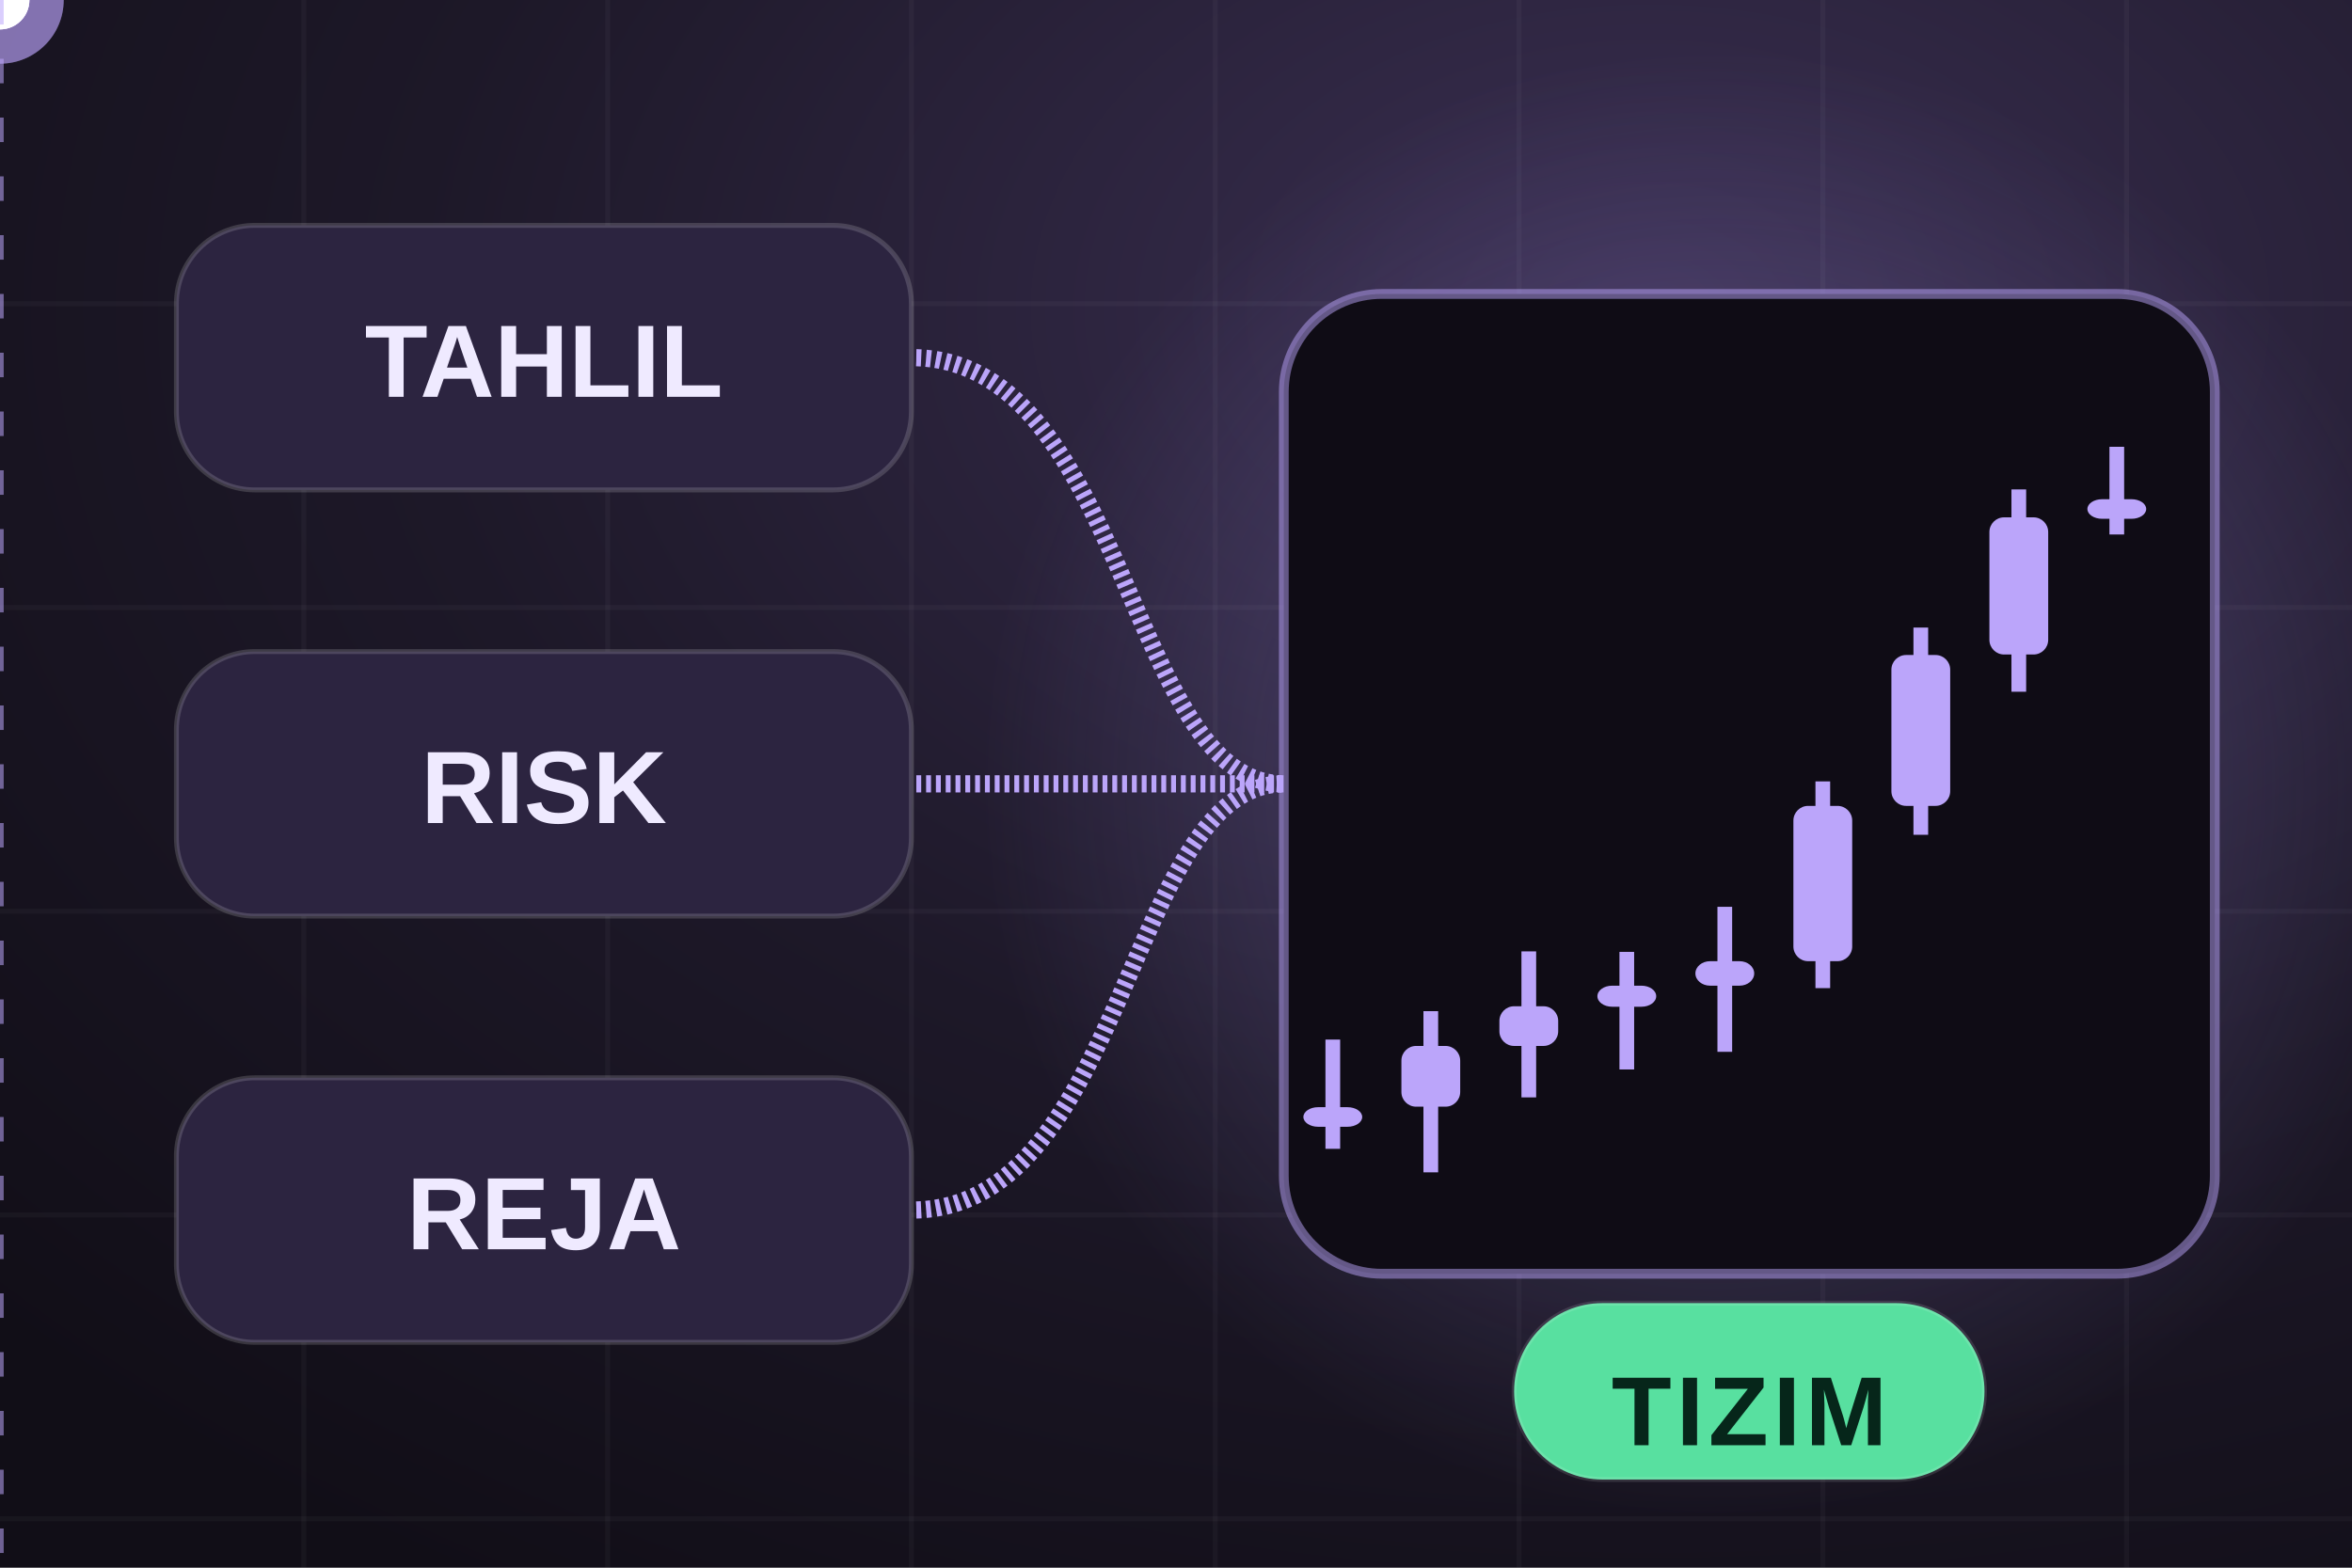
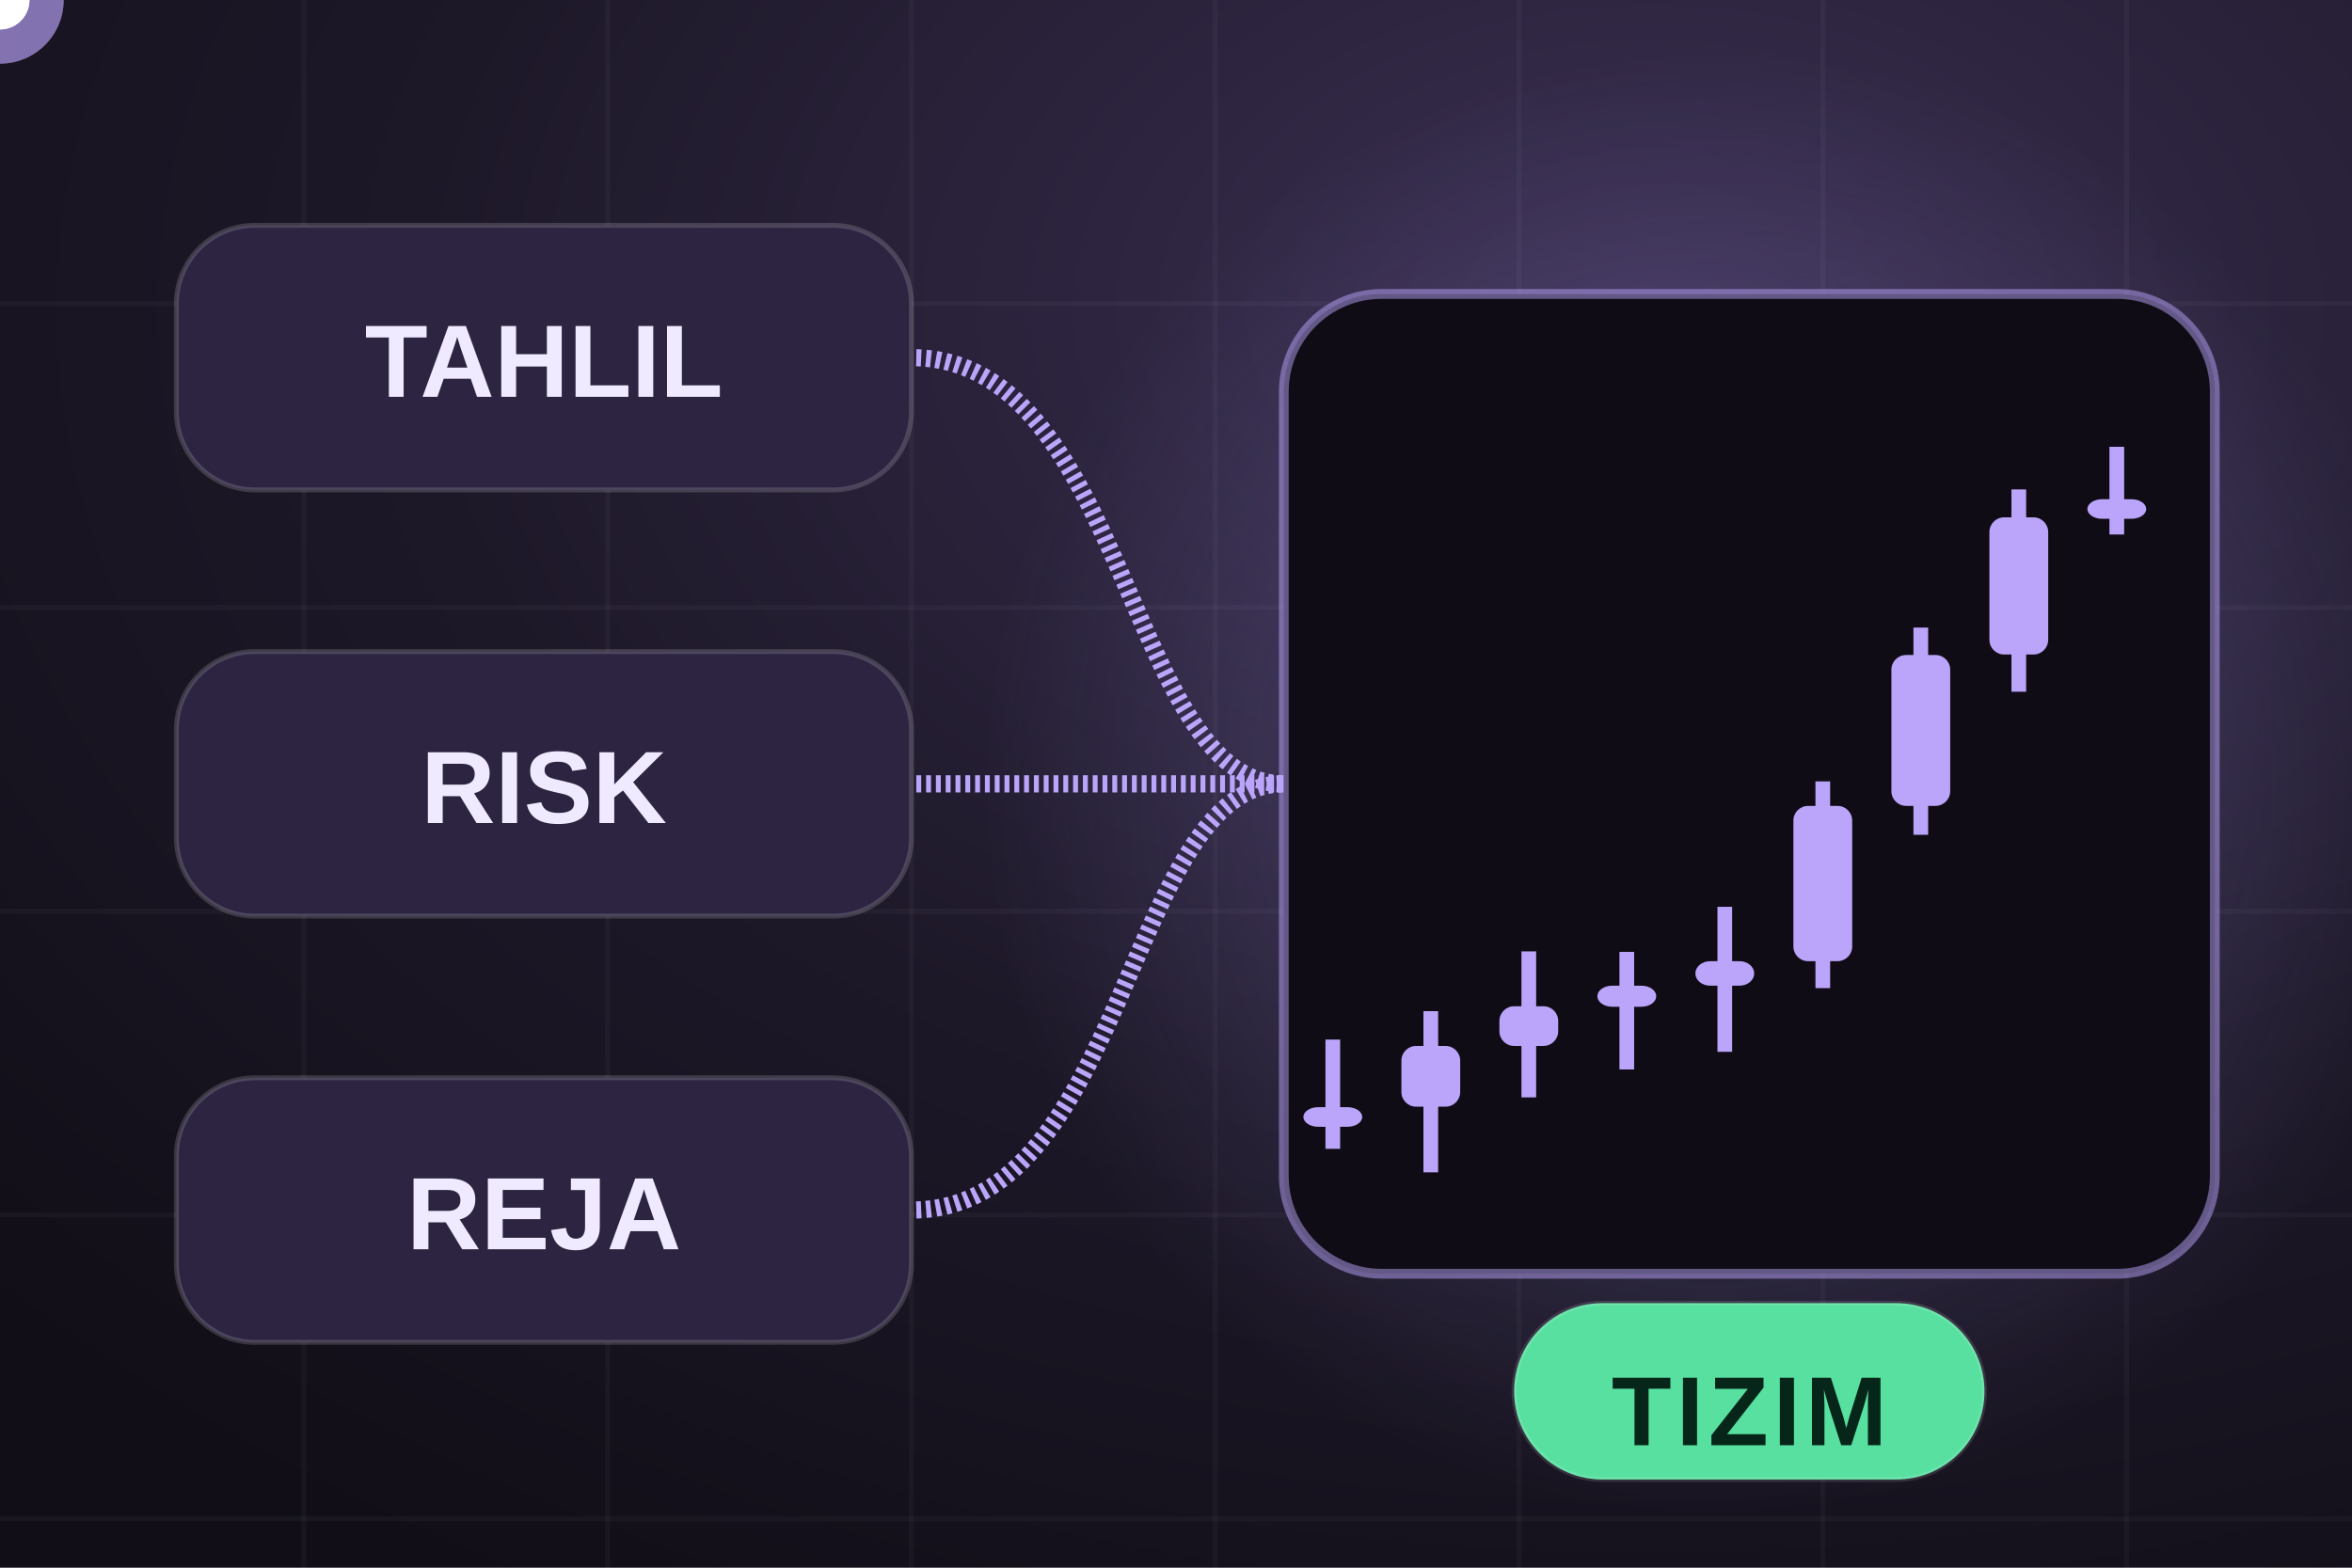
<svg xmlns="http://www.w3.org/2000/svg" width="480" height="320" viewBox="0 0 480 320">
  <style>
text{font-family:Arial,Helvetica,"Liberation Sans",sans-serif}
@keyframes grow{from{transform:scaleY(.05);opacity:0}to{transform:none;opacity:1}}
@keyframes live{0%,100%{transform:none}50%{transform:scaleY(1.4)}}
@keyframes flo{0%,100%{transform:translateY(0)}50%{transform:translateY(-6px)}}
@keyframes br{0%,100%{opacity:.7;transform:scale(1)}50%{opacity:1;transform:scale(1.1)}}
@keyframes march{to{stroke-dashoffset:-60}}
@keyframes draw{0%{stroke-dashoffset:1;opacity:1}38%{stroke-dashoffset:0}86%{stroke-dashoffset:0;opacity:1}96%{opacity:0}100%{stroke-dashoffset:1;opacity:0}}
@keyframes bob{0%,100%{transform:none}50%{transform:scaleY(.72)}}
@keyframes dp{0%,100%{transform:scale(1)}50%{transform:scale(1.18)}}
@keyframes hl{0%,100%{opacity:.35}50%{opacity:1}}
@keyframes rin{from{opacity:0;transform:translateX(-18px)}to{opacity:1;transform:none}}
@keyframes bobx{0%,100%{transform:none}50%{transform:scaleX(.78)}}
.row{animation:rin .8s cubic-bezier(.2,.8,.2,1) both}
.barx{transform-box:fill-box;animation:bobx 2.6s ease-in-out infinite}
.cd,.bar,.dot,.glow{transform-box:fill-box}
@keyframes form{0%{transform:scaleY(0);opacity:0}2%{opacity:1}9%{transform:scaleY(1);opacity:1}88%{transform:scaleY(1);opacity:1}96%,100%{transform:scaleY(1);opacity:0}}
.cd{animation:form 9s cubic-bezier(.25,.8,.25,1) infinite both}
@keyframes stream{to{transform:translateX(-640px)}}
.stream{animation:stream 8s linear infinite}
@keyframes scan{from{transform:translateX(-90px)}to{transform:translateX(570px)}}
.scan{animation:scan 6.5s cubic-bezier(.45,0,.55,1) infinite}
.chip{animation:flo 4.5s ease-in-out infinite}
.glow{transform-origin:50% 50%;animation:br 6s ease-in-out infinite}
.dash{animation:march 3.2s linear infinite}
.draw{stroke-dasharray:1;stroke-dashoffset:1;animation:draw 8s cubic-bezier(.4,0,.2,1) .3s infinite}
.bar{transform-origin:50% 100%;animation:bob 2.4s ease-in-out infinite}
.dot{transform-origin:50% 50%;animation:dp 2.2s ease-in-out infinite}
.hl{animation:hl 2.2s ease-in-out infinite}
@keyframes needle{0%,100%{transform:rotate(-62deg)}45%{transform:rotate(58deg)}70%{transform:rotate(20deg)}}
.needle{transform-origin:240px 280px;animation:needle 3.6s cubic-bezier(.5,0,.5,1) infinite}
@media (prefers-reduced-motion:reduce){*{animation:none!important}.draw{stroke-dasharray:none;stroke-dashoffset:0}.scan,.mdot{display:none}}
</style>
  <clipPath id="vb">
    <rect width="480" height="320" />
  </clipPath>
  <g clip-path="url(#vb)">
    <defs>
      <radialGradient id="bg" cx="70%" cy="20%" r="95%">
        <stop offset="0" stop-color="#3a2f52" />
        <stop offset=".55" stop-color="#1d1828" />
        <stop offset="1" stop-color="#110e17" />
      </radialGradient>
      <radialGradient id="glow" cx="50%" cy="50%" r="50%">
        <stop offset="0" stop-color="#a697eb" stop-opacity=".35" />
        <stop offset="1" stop-color="#a697eb" stop-opacity="0" />
      </radialGradient>
      <linearGradient id="scanG" x1="0" y1="0" x2="1" y2="0">
        <stop offset="0" stop-color="#bba5fa" stop-opacity="0" />
        <stop offset="1" stop-color="#bba5fa" stop-opacity=".2" />
      </linearGradient>
      <linearGradient id="fadeUp" x1="0" y1="0" x2="0" y2="1">
        <stop offset="0" stop-color="#bba5fa" stop-opacity=".35" />
        <stop offset="1" stop-color="#bba5fa" stop-opacity="0" />
      </linearGradient>
    </defs>
    <rect width="480" height="320" fill="url(#bg)" />
    <line x1="62" y1="0" x2="62" y2="320" stroke="#fff" stroke-opacity=".035" />
    <line x1="124" y1="0" x2="124" y2="320" stroke="#fff" stroke-opacity=".035" />
    <line x1="186" y1="0" x2="186" y2="320" stroke="#fff" stroke-opacity=".035" />
    <line x1="248" y1="0" x2="248" y2="320" stroke="#fff" stroke-opacity=".035" />
    <line x1="310" y1="0" x2="310" y2="320" stroke="#fff" stroke-opacity=".035" />
    <line x1="372" y1="0" x2="372" y2="320" stroke="#fff" stroke-opacity=".035" />
    <line x1="434" y1="0" x2="434" y2="320" stroke="#fff" stroke-opacity=".035" />
    <line x1="0" y1="62" x2="480" y2="62" stroke="#fff" stroke-opacity=".035" />
    <line x1="0" y1="124" x2="480" y2="124" stroke="#fff" stroke-opacity=".035" />
    <line x1="0" y1="186" x2="480" y2="186" stroke="#fff" stroke-opacity=".035" />
    <line x1="0" y1="248" x2="480" y2="248" stroke="#fff" stroke-opacity=".035" />
    <line x1="0" y1="310" x2="480" y2="310" stroke="#fff" stroke-opacity=".035" />
    <circle class="glow" cx="350" cy="160" r="150" fill="url(#glow)" />
    <g transform="translate(36 46)">
      <rect width="150" height="54" rx="16" fill="#2c2440" stroke="#fff" stroke-opacity=".16" />
      <text x="75" y="35" text-anchor="middle" font-size="21" font-weight="800" fill="#efeaff">TAHLIL</text>
    </g>
    <g transform="translate(36 133)">
      <rect width="150" height="54" rx="16" fill="#2c2440" stroke="#fff" stroke-opacity=".16" />
      <text x="75" y="35" text-anchor="middle" font-size="21" font-weight="800" fill="#efeaff">RISK</text>
    </g>
    <g transform="translate(36 220)">
      <rect width="150" height="54" rx="16" fill="#2c2440" stroke="#fff" stroke-opacity=".16" />
      <text x="75" y="35" text-anchor="middle" font-size="21" font-weight="800" fill="#efeaff">REJA</text>
    </g>
    <path class="draw" pathLength="1" d="M186 73 C 230 73, 230 160, 262 160" fill="none" stroke="#bba5fa" stroke-width="3.5" />
    <g class="mdot">
      <circle r="13" fill="#bba5fa" opacity=".3">
        <animateMotion dur="5.5s" repeatCount="indefinite" path="M186 73 C 230 73, 230 160, 262 160" />
      </circle>
      <circle r="6" fill="#fff">
        <animateMotion dur="5.5s" repeatCount="indefinite" path="M186 73 C 230 73, 230 160, 262 160" />
      </circle>
    </g>
    <path class="draw" pathLength="1" d="M186 160 C 230 160, 230 160, 262 160" fill="none" stroke="#bba5fa" stroke-width="3.5" />
    <g class="mdot">
      <circle r="13" fill="#bba5fa" opacity=".3">
        <animateMotion dur="5.5s" repeatCount="indefinite" path="M186 160 C 230 160, 230 160, 262 160" />
      </circle>
      <circle r="6" fill="#fff">
        <animateMotion dur="5.5s" repeatCount="indefinite" path="M186 160 C 230 160, 230 160, 262 160" />
      </circle>
    </g>
    <path class="draw" pathLength="1" d="M186 247 C 230 247, 230 160, 262 160" fill="none" stroke="#bba5fa" stroke-width="3.5" />
    <g class="mdot">
      <circle r="13" fill="#bba5fa" opacity=".3">
        <animateMotion dur="5.5s" repeatCount="indefinite" path="M186 247 C 230 247, 230 160, 262 160" />
      </circle>
      <circle r="6" fill="#fff">
        <animateMotion dur="5.5s" repeatCount="indefinite" path="M186 247 C 230 247, 230 160, 262 160" />
      </circle>
    </g>
    <g transform="translate(262 60)">
      <rect width="190" height="200" rx="20" fill="#0f0c15" stroke="#bba5fa" stroke-opacity=".5" stroke-width="2" />
      <g transform="translate(-6 0)">
        <g class="cd" style="transform-origin:50% 79.8%;animation-duration:6.50s;animation-delay:0ms">
          <line x1="16" x2="16" y1="152.2" y2="174.5" stroke="#bba5fa" stroke-width="3" />
          <rect x="10" y="166.0" width="12" height="4.0" rx="3" fill="#bba5fa" />
        </g>
        <g class="cd" style="transform-origin:50% 59.6%;animation-duration:6.50s;animation-delay:260ms">
          <line x1="36" x2="36" y1="146.4" y2="179.3" stroke="#bba5fa" stroke-width="3" />
          <rect x="30" y="153.5" width="12" height="12.4" rx="3" fill="#bba5fa" />
        </g>
        <g class="cd" style="transform-origin:50% 64.9%;animation-duration:6.50s;animation-delay:520ms">
          <line x1="56" x2="56" y1="134.2" y2="164.0" stroke="#bba5fa" stroke-width="3" />
          <rect x="50" y="145.4" width="12" height="8.1" rx="3" fill="#bba5fa" />
        </g>
        <g class="cd" style="transform-origin:50% 46.4%;animation-duration:6.50s;animation-delay:780ms">
          <line x1="76" x2="76" y1="134.3" y2="158.3" stroke="#bba5fa" stroke-width="3" />
          <rect x="70" y="141.2" width="12" height="4.3" rx="3" fill="#bba5fa" />
        </g>
        <g class="cd" style="transform-origin:50% 54.3%;animation-duration:6.50s;animation-delay:1040ms">
          <line x1="96" x2="96" y1="125.1" y2="154.7" stroke="#bba5fa" stroke-width="3" />
          <rect x="90" y="136.2" width="12" height="5.0" rx="3" fill="#bba5fa" />
        </g>
        <g class="cd" style="transform-origin:50% 86.8%;animation-duration:6.50s;animation-delay:1300ms">
          <line x1="116" x2="116" y1="99.5" y2="141.7" stroke="#bba5fa" stroke-width="3" />
          <rect x="110" y="104.5" width="12" height="31.7" rx="3" fill="#bba5fa" />
        </g>
        <g class="cd" style="transform-origin:50% 86.1%;animation-duration:6.50s;animation-delay:1560ms">
          <line x1="136" x2="136" y1="68.1" y2="110.4" stroke="#bba5fa" stroke-width="3" />
          <rect x="130" y="73.7" width="12" height="30.8" rx="3" fill="#bba5fa" />
        </g>
        <g class="cd" style="transform-origin:50% 81.8%;animation-duration:6.50s;animation-delay:1820ms">
          <line x1="156" x2="156" y1="39.9" y2="81.2" stroke="#bba5fa" stroke-width="3" />
          <rect x="150" y="45.6" width="12" height="28.0" rx="3" fill="#bba5fa" />
        </g>
        <g class="cd" style="transform-origin:50% 80.6%;animation-duration:6.50s;animation-delay:2080ms">
          <line x1="176" x2="176" y1="31.2" y2="49.1" stroke="#bba5fa" stroke-width="3" />
          <rect x="170" y="41.9" width="12" height="4.0" rx="3" fill="#bba5fa" />
        </g>
      </g>
    </g>
    <g class="chip" style="animation-delay:-1.5s">
      <rect x="309" y="266" width="96" height="36" rx="18" fill="#58e0a0" stroke="#fff" stroke-opacity=".12" />
      <text x="357" y="295" text-anchor="middle" font-size="20" font-weight="700" fill="#06261a" letter-spacing="1">TIZIM</text>
    </g>
-     <g class="scan">
-       <rect x="-70" y="0" width="70" height="320" fill="url(#scanG)" />
-       <line x1="0" y1="0" x2="0" y2="320" stroke="#bba5fa" stroke-opacity=".55" stroke-width="1.5" stroke-dasharray="5 7" />
-     </g>
  </g>
</svg>
